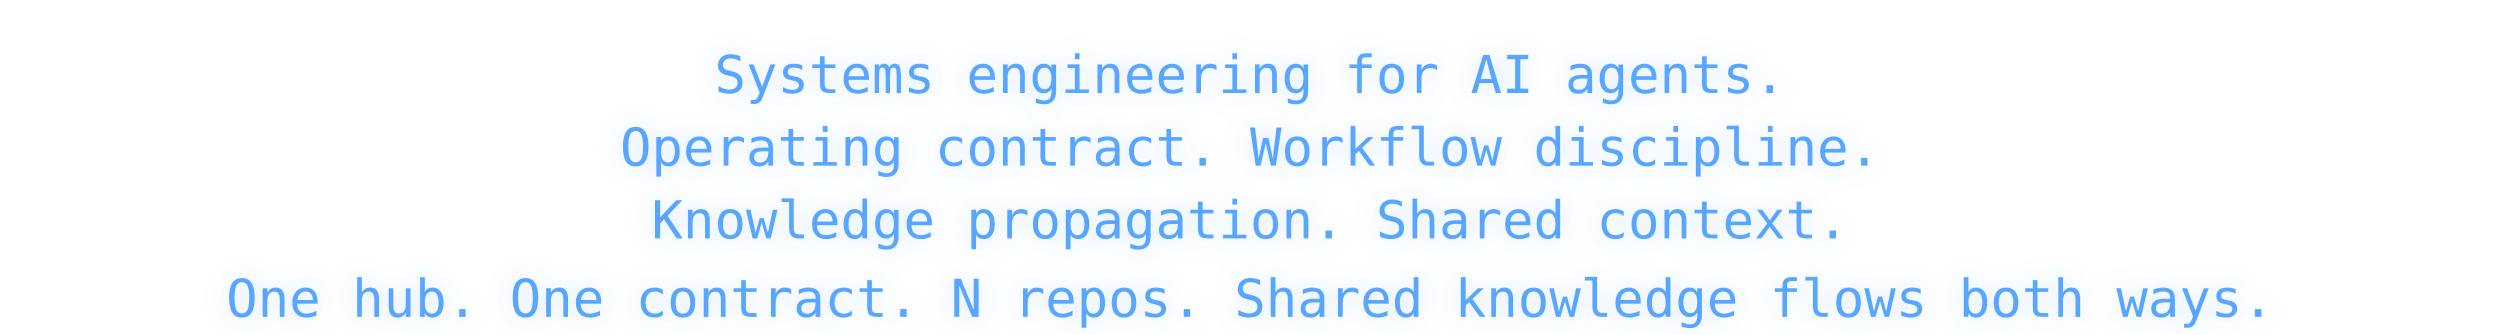
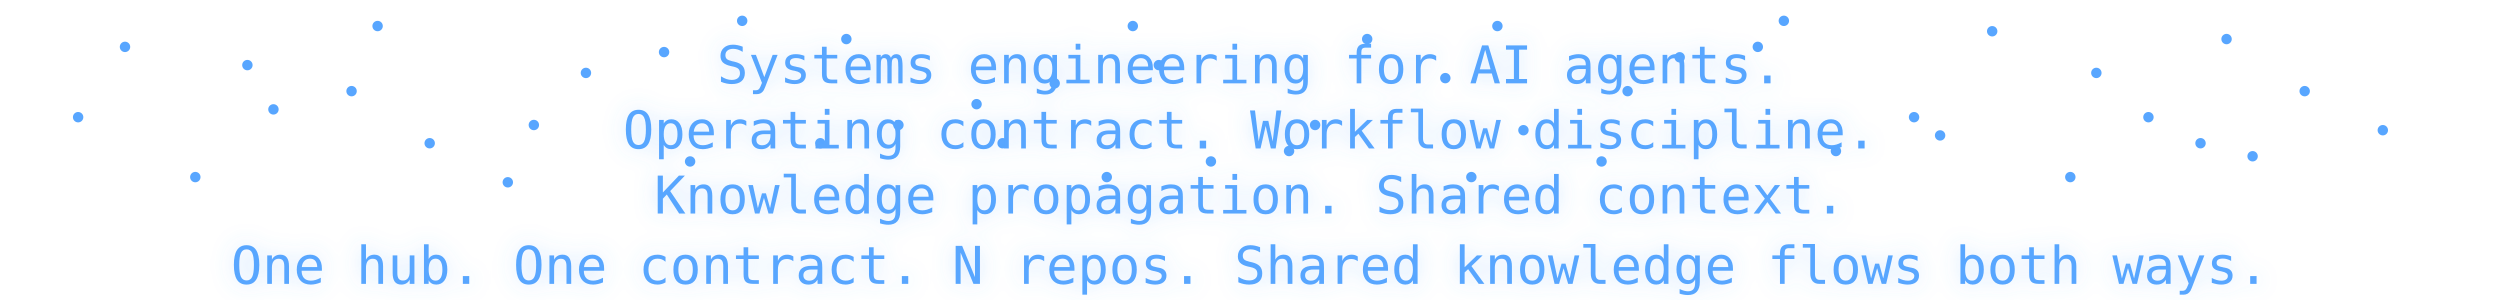
- <svg xmlns="http://www.w3.org/2000/svg" viewBox="0 0 860 115" style="background:transparent; font-family:ui-monospace,'Cascadia Code','Fira Code',monospace;">
+ <svg xmlns="http://www.w3.org/2000/svg" viewBox="0 0 960 115" style="background:transparent; font-family:ui-monospace,'Cascadia Code','Fira Code',monospace;">
  <defs>
    <style>
-       /* All dots same speed (8s cycle). Different PULSE COUNT per class = varied frequency.
-          Dots invisible between pulses. Negative delay = no initial black flash. */
-       @keyframes pa { 0%,97%,100%{opacity:0;fill:transparent} 5%{opacity:0.85;transform:scale(2.0);fill:#3fb950} 8%{opacity:0} }
+       /* All blue dots. Same speed (8s). Different pulse counts = varied frequency.
+          Each pulse random size (0.8-2.0x). Random delay = independent timing. */
+       @keyframes pa { 0%,97%,100%{opacity:0;transform:scale(0.1)} 5%{opacity:0.85;transform:scale(2.0)} 8%{opacity:0} }
      @keyframes pb {
-         0%,97%,100%{opacity:0;fill:transparent}
-         5%{opacity:0.8;transform:scale(1.8);fill:#d29922}8%{opacity:0}
-         49%{opacity:0.7;transform:scale(1.3);fill:#bc8cff}52%{opacity:0}
+         0%,97%,100%{opacity:0;transform:scale(0.1)}
+         5%{opacity:0.8;transform:scale(1.8)}8%{opacity:0}
+         49%{opacity:0.7;transform:scale(1.3)}52%{opacity:0}
      }
      @keyframes pc {
-         0%,97%,100%{opacity:0;fill:transparent}
-         5%{opacity:0.85;transform:scale(2.0);fill:#f778ba}8%{opacity:0}
-         35%{opacity:0.6;transform:scale(1.2);fill:#3fb950}38%{opacity:0}
-         65%{opacity:0.7;transform:scale(1.5);fill:#d29922}68%{opacity:0}
+         0%,97%,100%{opacity:0;transform:scale(0.1)}
+         5%{opacity:0.85;transform:scale(2.0)}8%{opacity:0}
+         35%{opacity:0.6;transform:scale(1.2)}38%{opacity:0}
+         65%{opacity:0.7;transform:scale(1.5)}68%{opacity:0}
      }
      @keyframes pd {
-         0%,97%,100%{opacity:0;fill:transparent}
-         5%{opacity:0.8;transform:scale(1.7);fill:#bc8cff}8%{opacity:0}
-         27%{opacity:0.7;transform:scale(1.4);fill:#d29922}30%{opacity:0}
-         49%{opacity:0.85;transform:scale(2.0);fill:#f778ba}52%{opacity:0}
-         71%{opacity:0.6;transform:scale(1.2);fill:#3fb950}74%{opacity:0}
+         0%,97%,100%{opacity:0;transform:scale(0.1)}
+         5%{opacity:0.8;transform:scale(1.7)}8%{opacity:0}
+         27%{opacity:0.7;transform:scale(1.4)}30%{opacity:0}
+         49%{opacity:0.85;transform:scale(2.0)}52%{opacity:0}
+         71%{opacity:0.6;transform:scale(1.2)}74%{opacity:0}
      }
      @keyframes pe {
-         0%,97%,100%{opacity:0;fill:transparent}
-         5%{opacity:0.85;transform:scale(2.0);fill:#3fb950}8%{opacity:0}
-         23%{opacity:0.6;transform:scale(1.1);fill:#f778ba}26%{opacity:0}
-         41%{opacity:0.7;transform:scale(1.6);fill:#58a6ff}44%{opacity:0}
-         59%{opacity:0.5;transform:scale(0.9);fill:#bc8cff}62%{opacity:0}
-         77%{opacity:0.75;transform:scale(1.5);fill:#d29922}80%{opacity:0}
+         0%,97%,100%{opacity:0;transform:scale(0.1)}
+         5%{opacity:0.85;transform:scale(2.0)}8%{opacity:0}
+         23%{opacity:0.6;transform:scale(1.1)}26%{opacity:0}
+         41%{opacity:0.7;transform:scale(1.6)}44%{opacity:0}
+         59%{opacity:0.5;transform:scale(0.9)}62%{opacity:0}
+         77%{opacity:0.75;transform:scale(1.5)}80%{opacity:0}
      }
      @keyframes pf {
-         0%,97%,100%{opacity:0;fill:transparent}
-         5%{opacity:0.8;transform:scale(1.7);fill:#d29922}8%{opacity:0}
-         21%{opacity:0.6;transform:scale(1.2);fill:#bc8cff}24%{opacity:0}
-         37%{opacity:0.85;transform:scale(2.0);fill:#3fb950}40%{opacity:0}
-         53%{opacity:0.5;transform:scale(0.8);fill:#f778ba}56%{opacity:0}
-         69%{opacity:0.7;transform:scale(1.4);fill:#58a6ff}72%{opacity:0}
-         85%{opacity:0.6;transform:scale(1.1);fill:#bc8cff}88%{opacity:0}
+         0%,97%,100%{opacity:0;transform:scale(0.1)}
+         5%{opacity:0.8;transform:scale(1.7)}8%{opacity:0}
+         21%{opacity:0.6;transform:scale(1.2)}24%{opacity:0}
+         37%{opacity:0.85;transform:scale(2.0)}40%{opacity:0}
+         53%{opacity:0.5;transform:scale(0.8)}56%{opacity:0}
+         69%{opacity:0.7;transform:scale(1.4)}72%{opacity:0}
+         85%{opacity:0.6;transform:scale(1.1)}88%{opacity:0}
      }
      @keyframes pg {
-         0%,97%,100%{opacity:0;fill:transparent}
-         5%{opacity:0.85;transform:scale(2.0);fill:#f778ba}8%{opacity:0}
-         18%{opacity:0.5;transform:scale(0.9);fill:#3fb950}21%{opacity:0}
-         31%{opacity:0.7;transform:scale(1.5);fill:#d29922}34%{opacity:0}
-         44%{opacity:0.6;transform:scale(1.2);fill:#58a6ff}47%{opacity:0}
-         57%{opacity:0.8;transform:scale(1.7);fill:#bc8cff}60%{opacity:0}
-         70%{opacity:0.5;transform:scale(0.8);fill:#f778ba}73%{opacity:0}
-         83%{opacity:0.7;transform:scale(1.4);fill:#3fb950}86%{opacity:0}
+         0%,97%,100%{opacity:0;transform:scale(0.1)}
+         5%{opacity:0.85;transform:scale(2.0)}8%{opacity:0}
+         18%{opacity:0.5;transform:scale(0.9)}21%{opacity:0}
+         31%{opacity:0.7;transform:scale(1.5)}34%{opacity:0}
+         44%{opacity:0.6;transform:scale(1.2)}47%{opacity:0}
+         57%{opacity:0.8;transform:scale(1.7)}60%{opacity:0}
+         70%{opacity:0.5;transform:scale(0.8)}73%{opacity:0}
+         83%{opacity:0.7;transform:scale(1.4)}86%{opacity:0}
      }
      @keyframes ph {
-         0%,97%,100%{opacity:0;fill:transparent}
-         5%{opacity:0.8;transform:scale(1.6);fill:#bc8cff}8%{opacity:0}
-         16%{opacity:0.6;transform:scale(1.1);fill:#d29922}19%{opacity:0}
-         27%{opacity:0.7;transform:scale(1.4);fill:#3fb950}30%{opacity:0}
-         38%{opacity:0.85;transform:scale(2.0);fill:#f778ba}41%{opacity:0}
-         49%{opacity:0.5;transform:scale(0.9);fill:#58a6ff}52%{opacity:0}
-         60%{opacity:0.7;transform:scale(1.5);fill:#bc8cff}63%{opacity:0}
-         71%{opacity:0.6;transform:scale(1.2);fill:#d29922}74%{opacity:0}
-         82%{opacity:0.75;transform:scale(1.5);fill:#3fb950}85%{opacity:0}
+         0%,97%,100%{opacity:0;transform:scale(0.1)}
+         5%{opacity:0.8;transform:scale(1.6)}8%{opacity:0}
+         16%{opacity:0.6;transform:scale(1.1)}19%{opacity:0}
+         27%{opacity:0.7;transform:scale(1.4)}30%{opacity:0}
+         38%{opacity:0.85;transform:scale(2.0)}41%{opacity:0}
+         49%{opacity:0.5;transform:scale(0.9)}52%{opacity:0}
+         60%{opacity:0.7;transform:scale(1.5)}63%{opacity:0}
+         71%{opacity:0.6;transform:scale(1.2)}74%{opacity:0}
+         82%{opacity:0.75;transform:scale(1.5)}85%{opacity:0}
      }
-       .pa, .pb, .pc, .pd, .pe, .pf, .pg, .ph { fill: transparent; transform-box: fill-box; transform-origin: center; animation-duration: 8s; animation-timing-function: ease-in-out; animation-iteration-count: infinite; }
+       .pa, .pb, .pc, .pd, .pe, .pf, .pg, .ph { fill: #58a6ff; transform-box: fill-box; transform-origin: center; animation-duration: 8s; animation-timing-function: ease-in-out; animation-iteration-count: infinite; }
      .pa { animation-name: pa; } .pb { animation-name: pb; } .pc { animation-name: pc; } .pd { animation-name: pd; }
      .pe { animation-name: pe; } .pf { animation-name: pf; } .pg { animation-name: pg; } .ph { animation-name: ph; }
+       .fade1, .fade2, .fade3, .fade4 { fill: #58a6ff; }
      .fade1 { animation: fade1 14s ease-in-out infinite; }
      .fade2 { animation: fade2 14s ease-in-out infinite; }
      .fade3 { animation: fade3 14s ease-in-out infinite; }
      .fade4 { animation: fade4 14s ease-in-out infinite; }
      @keyframes fade1 { 0%{opacity:0}12%{opacity:0}16%{opacity:1}75%{opacity:1}85%{opacity:0}100%{opacity:0} }
      @keyframes fade2 { 0%{opacity:0}28%{opacity:0}32%{opacity:1}75%{opacity:1}85%{opacity:0}100%{opacity:0} }
      @keyframes fade3 { 0%{opacity:0}44%{opacity:0}48%{opacity:1}75%{opacity:1}85%{opacity:0}100%{opacity:0} }
      @keyframes fade4 { 0%{opacity:0}60%{opacity:0}64%{opacity:1}75%{opacity:1}85%{opacity:0}100%{opacity:0} }
      .text-layer { filter: drop-shadow(0 0 4px rgba(88,166,255,0.3)); }
    </style>
  </defs>
  <g>
-     <circle cx="42" cy="18" r="2.0" class="pa" style="animation-delay:-1.23s" />
-     <circle cx="718" cy="35" r="2.0" class="pb" style="animation-delay:-3.71s" />
-     <circle cx="165" cy="52" r="2.0" class="pc" style="animation-delay:-6.45s" />
-     <circle cx="620" cy="68" r="2.0" class="pd" style="animation-delay:-0.88s" />
-     <circle cx="95" cy="6" r="2.0" class="pe" style="animation-delay:-4.52s" />
-     <circle cx="550" cy="42" r="2.0" class="pf" style="animation-delay:-7.14s" />
-     <circle cx="305" cy="28" r="2.0" class="pg" style="animation-delay:-2.37s" />
-     <circle cx="470" cy="58" r="2.0" class="ph" style="animation-delay:-5.93s" />
-     <circle cx="138" cy="42" r="2.0" class="pa" style="animation-delay:-7.82s" />
-     <circle cx="690" cy="12" r="2.0" class="pb" style="animation-delay:-1.56s" />
-     <circle cx="255" cy="62" r="2.0" class="pc" style="animation-delay:-3.28s" />
-     <circle cx="570" cy="22" r="2.0" class="pd" style="animation-delay:-5.67s" />
-     <circle cx="75" cy="55" r="2.0" class="pe" style="animation-delay:-0.14s" />
-     <circle cx="415" cy="35" r="2.0" class="pf" style="animation-delay:-6.73s" />
-     <circle cx="335" cy="8" r="2.0" class="pg" style="animation-delay:-4.09s" />
-     <circle cx="600" cy="50" r="2.0" class="ph" style="animation-delay:-2.94s" />
-     <circle cx="225" cy="28" r="2.0" class="pa" style="animation-delay:-0.67s" />
-     <circle cx="515" cy="68" r="2.0" class="pb" style="animation-delay:-5.21s" />
-     <circle cx="185" cy="10" r="2.0" class="pc" style="animation-delay:-2.05s" />
-     <circle cx="665" cy="48" r="2.0" class="pd" style="animation-delay:-7.43s" />
-     <circle cx="28" cy="72" r="2.0" class="pe" style="animation-delay:-3.86s" />
-     <circle cx="445" cy="22" r="2.0" class="pf" style="animation-delay:-1.39s" />
-     <circle cx="282" cy="45" r="2.0" class="pg" style="animation-delay:-6.18s" />
-     <circle cx="740" cy="58" r="2.0" class="ph" style="animation-delay:-0.42s" />
-     <circle cx="155" cy="68" r="2.0" class="pa" style="animation-delay:-3.05s" />
-     <circle cx="496" cy="8" r="2.0" class="pb" style="animation-delay:-4.98s" />
-     <circle cx="352" cy="52" r="2.0" class="pc" style="animation-delay:-0.83s" />
-     <circle cx="108" cy="32" r="2.0" class="pd" style="animation-delay:-6.52s" />
-     <circle cx="635" cy="15" r="2.0" class="pe" style="animation-delay:-2.68s" />
-     <circle cx="215" cy="55" r="2.0" class="pf" style="animation-delay:-7.36s" />
-     <circle cx="575" cy="38" r="2.0" class="pg" style="animation-delay:-1.74s" />
-     <circle cx="62" cy="15" r="2.0" class="ph" style="animation-delay:-4.27s" />
-     <circle cx="525" cy="55" r="2.0" class="pa" style="animation-delay:-6.91s" />
-     <circle cx="315" cy="72" r="2.0" class="pb" style="animation-delay:-0.25s" />
-     <circle cx="648" cy="28" r="2.0" class="pc" style="animation-delay:-3.59s" />
-     <circle cx="240" cy="38" r="2.0" class="pd" style="animation-delay:-5.14s" />
-     <circle cx="458" cy="65" r="2.0" class="pe" style="animation-delay:-7.68s" />
-     <circle cx="142" cy="22" r="2.0" class="pf" style="animation-delay:-1.97s" />
-     <circle cx="705" cy="62" r="2.0" class="pg" style="animation-delay:-4.76s" />
-     <circle cx="380" cy="42" r="2.0" class="ph" style="animation-delay:-2.13s" />
+     <circle cx="48" cy="18" r="2.0" class="pa" style="animation-delay:-1.0s" />
+     <circle cx="105" cy="42" r="2.0" class="pb" style="animation-delay:-3.0s" />
+     <circle cx="165" cy="55" r="2.0" class="pc" style="animation-delay:-6.0s" />
+     <circle cx="225" cy="28" r="2.0" class="pd" style="animation-delay:-0.5s" />
+     <circle cx="285" cy="8" r="2.0" class="pe" style="animation-delay:-4.0s" />
+     <circle cx="345" cy="48" r="2.0" class="pf" style="animation-delay:-7.0s" />
+     <circle cx="405" cy="32" r="2.0" class="pg" style="animation-delay:-2.0s" />
+     <circle cx="465" cy="62" r="2.0" class="ph" style="animation-delay:-5.0s" />
+     <circle cx="525" cy="15" r="2.0" class="pa" style="animation-delay:-7.5s" />
+     <circle cx="585" cy="50" r="2.0" class="pb" style="animation-delay:-1.5s" />
+     <circle cx="645" cy="22" r="2.0" class="pc" style="animation-delay:-4.5s" />
+     <circle cx="705" cy="58" r="2.0" class="pd" style="animation-delay:-2.5s" />
+     <circle cx="765" cy="12" r="2.0" class="pe" style="animation-delay:-6.5s" />
+     <circle cx="825" cy="45" r="2.0" class="pf" style="animation-delay:-0.8s" />
+     <circle cx="885" cy="35" r="2.0" class="pg" style="animation-delay:-3.5s" />
+     <circle cx="75" cy="68" r="2.0" class="ph" style="animation-delay:-5.5s" />
+     <circle cx="145" cy="10" r="2.0" class="pa" style="animation-delay:-2.8s" />
+     <circle cx="205" cy="48" r="2.0" class="pb" style="animation-delay:-0.3s" />
+     <circle cx="265" cy="62" r="2.0" class="pc" style="animation-delay:-7.2s" />
+     <circle cx="325" cy="15" r="2.0" class="pd" style="animation-delay:-4.2s" />
+     <circle cx="385" cy="55" r="2.0" class="pe" style="animation-delay:-1.2s" />
+     <circle cx="445" cy="25" r="2.0" class="pf" style="animation-delay:-6.2s" />
+     <circle cx="505" cy="48" r="2.0" class="pg" style="animation-delay:-3.2s" />
+     <circle cx="565" cy="68" r="2.0" class="ph" style="animation-delay:-0.7s" />
+     <circle cx="625" cy="35" r="2.0" class="pa" style="animation-delay:-5.7s" />
+     <circle cx="685" cy="8" r="2.0" class="pb" style="animation-delay:-2.7s" />
+     <circle cx="745" cy="52" r="2.0" class="pc" style="animation-delay:-4.7s" />
+     <circle cx="805" cy="28" r="2.0" class="pd" style="animation-delay:-1.7s" />
+     <circle cx="865" cy="60" r="2.0" class="pe" style="animation-delay:-6.7s" />
+     <circle cx="135" cy="35" r="2.0" class="pf" style="animation-delay:-3.7s" />
+     <circle cx="195" cy="70" r="2.0" class="pg" style="animation-delay:-0.2s" />
+     <circle cx="255" cy="20" r="2.0" class="ph" style="animation-delay:-5.2s" />
+     <circle cx="315" cy="55" r="2.0" class="pa" style="animation-delay:-2.2s" />
+     <circle cx="375" cy="40" r="2.0" class="pb" style="animation-delay:-4.8s" />
+     <circle cx="435" cy="10" r="2.0" class="pc" style="animation-delay:-1.8s" />
+     <circle cx="495" cy="58" r="2.0" class="pd" style="animation-delay:-6.8s" />
+     <circle cx="555" cy="30" r="2.0" class="pe" style="animation-delay:-3.8s" />
+     <circle cx="615" cy="62" r="2.0" class="pf" style="animation-delay:-0.9s" />
+     <circle cx="675" cy="18" r="2.0" class="pg" style="animation-delay:-5.9s" />
+     <circle cx="735" cy="45" r="2.0" class="ph" style="animation-delay:-2.9s" />
+     <circle cx="795" cy="68" r="2.0" class="pa" style="animation-delay:-0.4s" />
+     <circle cx="855" cy="15" r="2.0" class="pb" style="animation-delay:-6.4s" />
+     <circle cx="30" cy="45" r="2.0" class="pc" style="animation-delay:-3.4s" />
+     <circle cx="915" cy="50" r="2.0" class="pd" style="animation-delay:-1.4s" />
+     <circle cx="425" cy="68" r="2.0" class="pe" style="animation-delay:-4.4s" />
+     <circle cx="575" cy="10" r="2.0" class="pf" style="animation-delay:-7.4s" />
+     <circle cx="95" cy="25" r="2.0" class="pg" style="animation-delay:-2.4s" />
+     <circle cx="845" cy="55" r="2.0" class="ph" style="animation-delay:-0.6s" />
  </g>
  <g class="text-layer">
    <g class="fade1">
-       <text x="430" y="32" fill="#58a6ff" font-size="18" text-anchor="middle">Systems engineering for AI agents.</text>
+       <text x="480" y="32" fill="#58a6ff" font-size="20" text-anchor="middle">Systems engineering for AI agents.</text>
    </g>
    <g class="fade2">
-       <text x="430" y="57" fill="#58a6ff" font-size="18" text-anchor="middle">Operating contract. Workflow discipline.</text>
+       <text x="480" y="57" fill="#58a6ff" font-size="20" text-anchor="middle">Operating contract. Workflow discipline.</text>
    </g>
    <g class="fade3">
-       <text x="430" y="82" fill="#58a6ff" font-size="18" text-anchor="middle">Knowledge propagation. Shared context.</text>
+       <text x="480" y="82" fill="#58a6ff" font-size="20" text-anchor="middle">Knowledge propagation. Shared context.</text>
    </g>
    <g class="fade4">
-       <text x="430" y="109" fill="#58a6ff" font-size="18" text-anchor="middle">One hub. One contract. N repos. Shared knowledge flows both ways.</text>
+       <text x="480" y="109" fill="#58a6ff" font-size="20" text-anchor="middle">One hub. One contract. N repos. Shared knowledge flows both ways.</text>
    </g>
  </g>
</svg>
